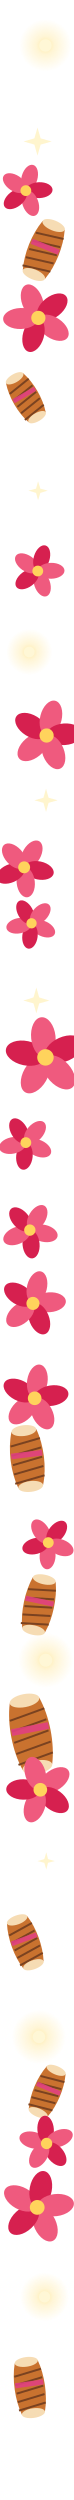
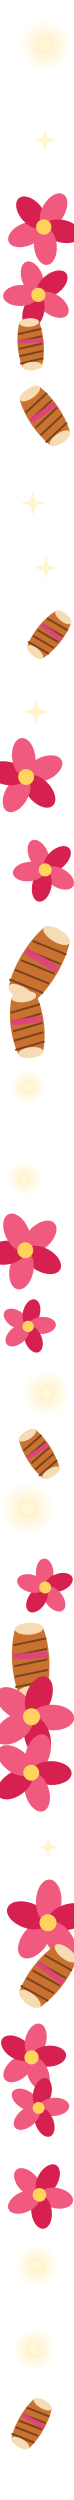
<svg xmlns="http://www.w3.org/2000/svg" viewBox="0 0 26 880" width="26" height="880">
  <defs>
    <radialGradient id="g" cx=".5" cy=".5" r=".5">
      <stop offset="0" stop-color="#ffe9a3" stop-opacity=".95" />
      <stop offset=".35" stop-color="#ffe9a3" stop-opacity=".45" />
      <stop offset="1" stop-color="#ffe9a3" stop-opacity="0" />
    </radialGradient>
+     <style>.tw,.sp,.sw,.dr{transform-box:fill-box;transform-origin:center}.tw{animation:tw 3s ease-in-out infinite}@keyframes tw{0%,100%{opacity:.3}50%{opacity:1}}.sp{animation:sp 2.6s ease-in-out infinite}@keyframes sp{0%,100%{opacity:.2;transform:scale(.55)}50%{opacity:1;transform:scale(1.2)}}.sw{animation:sw 4s ease-in-out infinite}@keyframes sw{0%,100%{transform:rotate(-13deg)}50%{transform:rotate(13deg)}}.dr{animation:dr 5s ease-in-out infinite}@keyframes dr{0%,100%{transform:translateY(-2px) rotate(-22deg)}50%{transform:translateY(4px) rotate(24deg)}}@media (prefers-reduced-motion:reduce){.tw,.sp,.sw,.dr{animation:none}}</style>
  </defs>
  <g transform="translate(26 0) rotate(90)">
-     <circle cx="16.0" cy="10.0" r="9.2" fill="url(#g)" />
-     <circle cx="16.0" cy="10.0" r="2.2" fill="#fff7d6" />
-     <polygon points="49.8,7.8 50.9,11.7 54.8,12.8 50.9,13.9 49.8,17.7 48.7,13.9 44.9,12.8 48.7,11.7" fill="#fff4cc" opacity="0.95" />
-     <g transform="translate(67.1 16.9) rotate(286)">
-       <ellipse cx="0" cy="-4.7" rx="2.8" ry="4.7" fill="#ef5a7e" transform="rotate(0)" />
-       <ellipse cx="0" cy="-4.7" rx="2.8" ry="4.7" fill="#d6204f" transform="rotate(72)" />
-       <ellipse cx="0" cy="-4.7" rx="2.8" ry="4.7" fill="#ef5a7e" transform="rotate(144)" />
-       <ellipse cx="0" cy="-4.7" rx="2.8" ry="4.7" fill="#d6204f" transform="rotate(216)" />
-       <ellipse cx="0" cy="-4.7" rx="2.8" ry="4.7" fill="#ef5a7e" transform="rotate(288)" />
-       <circle r="1.9" fill="#ffd35c" />
-     </g>
-     <g transform="translate(88.0 10.6) rotate(22)">
-       <path d="M-9.3 -4.2 C-3.7 -6.0 3.7 -6.0 9.3 -4.2 L9.3 4.2 C3.7 6.0 -3.7 6.0 -9.3 4.2Z" fill="#c9722f" />
-       <path d="M-6.2 -5.0 l1.6 9.9" stroke="#7a4220" stroke-width=".7" />
-       <path d="M-3.1 -5.0 l1.6 9.9" stroke="#7a4220" stroke-width=".7" />
-       <path d="M0.0 -5.0 l1.6 9.9" stroke="#7a4220" stroke-width=".7" />
-       <path d="M3.1 -5.0 l1.6 9.9" stroke="#7a4220" stroke-width=".7" />
-       <path d="M6.2 -5.0 l1.6 9.9" stroke="#7a4220" stroke-width=".7" />
-       <ellipse cx="-9.3" cy="0" rx="1.8" ry="4.2" fill="#f6dcb4" />
-       <ellipse cx="9.3" cy="0" rx="1.8" ry="4.2" fill="#f6dcb4" />
-       <rect x="-2.2" y="-5.2" width="1.9" height="10.3" fill="#e0407f" opacity=".9" />
-     </g>
-     <g transform="translate(111.9 12.5) rotate(250)">
-       <ellipse cx="0" cy="-6.2" rx="3.7" ry="6.2" fill="#ef5a7e" transform="rotate(0)" />
-       <ellipse cx="0" cy="-6.2" rx="3.7" ry="6.2" fill="#d6204f" transform="rotate(72)" />
-       <ellipse cx="0" cy="-6.2" rx="3.7" ry="6.2" fill="#ef5a7e" transform="rotate(144)" />
-       <ellipse cx="0" cy="-6.2" rx="3.7" ry="6.2" fill="#d6204f" transform="rotate(216)" />
-       <ellipse cx="0" cy="-6.2" rx="3.7" ry="6.2" fill="#ef5a7e" transform="rotate(288)" />
-       <circle r="2.5" fill="#ffd35c" />
-     </g>
-     <g transform="translate(140.0 16.9) rotate(-30)">
-       <path d="M-7.9 -3.5 C-3.2 -5.1 3.2 -5.1 7.9 -3.5 L7.9 3.5 C3.2 5.1 -3.2 5.1 -7.9 3.5Z" fill="#c9722f" />
-       <path d="M-5.3 -4.2 l1.3 8.4" stroke="#7a4220" stroke-width=".7" />
-       <path d="M-2.6 -4.2 l1.3 8.4" stroke="#7a4220" stroke-width=".7" />
-       <path d="M0.0 -4.2 l1.3 8.4" stroke="#7a4220" stroke-width=".7" />
-       <path d="M2.6 -4.2 l1.3 8.4" stroke="#7a4220" stroke-width=".7" />
-       <path d="M5.3 -4.2 l1.3 8.4" stroke="#7a4220" stroke-width=".7" />
-       <ellipse cx="-7.9" cy="0" rx="1.5" ry="3.5" fill="#f6dcb4" />
-       <ellipse cx="7.9" cy="0" rx="1.5" ry="3.5" fill="#f6dcb4" />
-       <rect x="-1.9" y="-4.4" width="1.6" height="8.8" fill="#e0407f" opacity=".9" />
-     </g>
-     <polygon points="172.7,9.2 173.5,11.8 176.1,12.6 173.5,13.3 172.7,16.0 172.0,13.3 169.4,12.6 172.0,11.8" fill="#fff4cc" opacity="0.95" />
-     <g transform="translate(201.0 12.7) rotate(71)">
-       <ellipse cx="0" cy="-4.7" rx="2.8" ry="4.7" fill="#ef5a7e" transform="rotate(0)" />
-       <ellipse cx="0" cy="-4.7" rx="2.8" ry="4.7" fill="#d6204f" transform="rotate(72)" />
-       <ellipse cx="0" cy="-4.7" rx="2.8" ry="4.7" fill="#ef5a7e" transform="rotate(144)" />
-       <ellipse cx="0" cy="-4.7" rx="2.8" ry="4.7" fill="#d6204f" transform="rotate(216)" />
-       <ellipse cx="0" cy="-4.7" rx="2.8" ry="4.7" fill="#ef5a7e" transform="rotate(288)" />
-       <circle r="1.9" fill="#ffd35c" />
-     </g>
-     <circle cx="229.5" cy="15.7" r="8.1" fill="url(#g)" />
-     <circle cx="229.5" cy="15.7" r="1.9" fill="#fff7d6" />
-     <g transform="translate(258.9 9.6) rotate(140)">
-       <ellipse cx="0" cy="-6.3" rx="3.8" ry="6.3" fill="#ef5a7e" transform="rotate(0)" />
-       <ellipse cx="0" cy="-6.3" rx="3.8" ry="6.3" fill="#d6204f" transform="rotate(72)" />
-       <ellipse cx="0" cy="-6.3" rx="3.8" ry="6.3" fill="#ef5a7e" transform="rotate(144)" />
-       <ellipse cx="0" cy="-6.3" rx="3.8" ry="6.3" fill="#d6204f" transform="rotate(216)" />
-       <ellipse cx="0" cy="-6.3" rx="3.8" ry="6.3" fill="#ef5a7e" transform="rotate(288)" />
-       <circle r="2.5" fill="#ffd35c" />
-     </g>
-     <polygon points="281.7,5.7 282.6,8.9 285.8,9.8 282.6,10.7 281.7,13.9 280.8,10.7 277.6,9.8 280.8,8.9" fill="#fff4cc" opacity="0.95" />
-     <g transform="translate(305.3 17.5) rotate(300)">
-       <ellipse cx="0" cy="-5.3" rx="3.2" ry="5.3" fill="#ef5a7e" transform="rotate(0)" />
-       <ellipse cx="0" cy="-5.3" rx="3.2" ry="5.3" fill="#d6204f" transform="rotate(72)" />
-       <ellipse cx="0" cy="-5.3" rx="3.2" ry="5.3" fill="#ef5a7e" transform="rotate(144)" />
-       <ellipse cx="0" cy="-5.3" rx="3.2" ry="5.3" fill="#d6204f" transform="rotate(216)" />
-       <ellipse cx="0" cy="-5.3" rx="3.2" ry="5.3" fill="#ef5a7e" transform="rotate(288)" />
-       <circle r="2.1" fill="#ffd35c" />
-     </g>
-     <g transform="translate(325.0 14.9) rotate(25)">
-       <ellipse cx="0" cy="-4.5" rx="2.7" ry="4.5" fill="#ef5a7e" transform="rotate(0)" />
-       <ellipse cx="0" cy="-4.5" rx="2.7" ry="4.5" fill="#d6204f" transform="rotate(72)" />
-       <ellipse cx="0" cy="-4.5" rx="2.7" ry="4.5" fill="#ef5a7e" transform="rotate(144)" />
-       <ellipse cx="0" cy="-4.5" rx="2.7" ry="4.5" fill="#d6204f" transform="rotate(216)" />
-       <ellipse cx="0" cy="-4.5" rx="2.7" ry="4.5" fill="#ef5a7e" transform="rotate(288)" />
-       <circle r="1.8" fill="#ffd35c" />
-     </g>
-     <polygon points="352.2,8.6 353.2,12.2 356.7,13.2 353.2,14.2 352.2,17.8 351.1,14.2 347.6,13.2 351.1,12.2" fill="#fff4cc" opacity="0.95" />
-     <g transform="translate(372.2 10.0) rotate(120)">
-       <ellipse cx="0" cy="-7.1" rx="4.3" ry="7.1" fill="#ef5a7e" transform="rotate(0)" />
-       <ellipse cx="0" cy="-7.1" rx="4.3" ry="7.1" fill="#d6204f" transform="rotate(72)" />
-       <ellipse cx="0" cy="-7.1" rx="4.3" ry="7.1" fill="#ef5a7e" transform="rotate(144)" />
-       <ellipse cx="0" cy="-7.1" rx="4.3" ry="7.1" fill="#d6204f" transform="rotate(216)" />
-       <ellipse cx="0" cy="-7.1" rx="4.3" ry="7.1" fill="#ef5a7e" transform="rotate(288)" />
-       <circle r="2.9" fill="#ffd35c" />
-     </g>
-     <g transform="translate(402.2 16.9) rotate(24)">
-       <ellipse cx="0" cy="-4.8" rx="2.9" ry="4.8" fill="#ef5a7e" transform="rotate(0)" />
-       <ellipse cx="0" cy="-4.8" rx="2.9" ry="4.8" fill="#d6204f" transform="rotate(72)" />
-       <ellipse cx="0" cy="-4.8" rx="2.9" ry="4.8" fill="#ef5a7e" transform="rotate(144)" />
-       <ellipse cx="0" cy="-4.8" rx="2.9" ry="4.8" fill="#d6204f" transform="rotate(216)" />
-       <ellipse cx="0" cy="-4.8" rx="2.9" ry="4.8" fill="#ef5a7e" transform="rotate(288)" />
-       <circle r="1.9" fill="#ffd35c" />
-     </g>
-     <g transform="translate(433.0 15.5) rotate(13)">
-       <ellipse cx="0" cy="-5.0" rx="3.0" ry="5.0" fill="#ef5a7e" transform="rotate(0)" />
-       <ellipse cx="0" cy="-5.0" rx="3.0" ry="5.0" fill="#d6204f" transform="rotate(72)" />
-       <ellipse cx="0" cy="-5.0" rx="3.0" ry="5.0" fill="#ef5a7e" transform="rotate(144)" />
-       <ellipse cx="0" cy="-5.0" rx="3.0" ry="5.0" fill="#d6204f" transform="rotate(216)" />
-       <ellipse cx="0" cy="-5.0" rx="3.0" ry="5.0" fill="#ef5a7e" transform="rotate(288)" />
-       <circle r="2.0" fill="#ffd35c" />
-     </g>
-     <g transform="translate(458.8 14.4) rotate(356)">
-       <ellipse cx="0" cy="-5.8" rx="3.5" ry="5.8" fill="#ef5a7e" transform="rotate(0)" />
-       <ellipse cx="0" cy="-5.8" rx="3.5" ry="5.8" fill="#d6204f" transform="rotate(72)" />
-       <ellipse cx="0" cy="-5.8" rx="3.5" ry="5.8" fill="#ef5a7e" transform="rotate(144)" />
-       <ellipse cx="0" cy="-5.8" rx="3.5" ry="5.8" fill="#d6204f" transform="rotate(216)" />
-       <ellipse cx="0" cy="-5.8" rx="3.5" ry="5.8" fill="#ef5a7e" transform="rotate(288)" />
-       <circle r="2.3" fill="#ffd35c" />
-     </g>
-     <g transform="translate(492.2 13.8) rotate(135)">
-       <ellipse cx="0" cy="-6.0" rx="3.6" ry="6.0" fill="#ef5a7e" transform="rotate(0)" />
-       <ellipse cx="0" cy="-6.0" rx="3.6" ry="6.0" fill="#d6204f" transform="rotate(72)" />
-       <ellipse cx="0" cy="-6.0" rx="3.6" ry="6.0" fill="#ef5a7e" transform="rotate(144)" />
-       <ellipse cx="0" cy="-6.0" rx="3.6" ry="6.0" fill="#d6204f" transform="rotate(216)" />
-       <ellipse cx="0" cy="-6.0" rx="3.6" ry="6.0" fill="#ef5a7e" transform="rotate(288)" />
-       <circle r="2.4" fill="#ffd35c" />
-     </g>
-     <g transform="translate(513.4 16.4) rotate(-7)">
-       <path d="M-9.9 -4.4 C-4.0 -6.4 4.0 -6.4 9.9 -4.4 L9.9 4.4 C4.0 6.4 -4.0 6.4 -9.9 4.4Z" fill="#c9722f" />
-       <path d="M-6.6 -5.3 l1.7 10.6" stroke="#7a4220" stroke-width=".7" />
-       <path d="M-3.3 -5.3 l1.7 10.6" stroke="#7a4220" stroke-width=".7" />
-       <path d="M0.0 -5.3 l1.7 10.6" stroke="#7a4220" stroke-width=".7" />
-       <path d="M3.3 -5.3 l1.7 10.6" stroke="#7a4220" stroke-width=".7" />
-       <path d="M6.6 -5.3 l1.7 10.6" stroke="#7a4220" stroke-width=".7" />
-       <ellipse cx="-9.9" cy="0" rx="1.9" ry="4.4" fill="#f6dcb4" />
-       <ellipse cx="9.9" cy="0" rx="1.9" ry="4.4" fill="#f6dcb4" />
-       <rect x="-2.4" y="-5.5" width="2.0" height="11.0" fill="#e0407f" opacity=".9" />
-     </g>
-     <g transform="translate(543.0 9.0) rotate(93)">
-       <ellipse cx="0" cy="-4.7" rx="2.8" ry="4.7" fill="#ef5a7e" transform="rotate(0)" />
-       <ellipse cx="0" cy="-4.7" rx="2.8" ry="4.7" fill="#d6204f" transform="rotate(72)" />
-       <ellipse cx="0" cy="-4.7" rx="2.8" ry="4.7" fill="#ef5a7e" transform="rotate(144)" />
-       <ellipse cx="0" cy="-4.7" rx="2.8" ry="4.7" fill="#d6204f" transform="rotate(216)" />
-       <ellipse cx="0" cy="-4.7" rx="2.8" ry="4.7" fill="#ef5a7e" transform="rotate(288)" />
-       <circle r="1.9" fill="#ffd35c" />
-     </g>
-     <g transform="translate(564.9 12.3) rotate(12)">
-       <path d="M-9.1 -4.1 C-3.6 -5.8 3.6 -5.8 9.1 -4.1 L9.1 4.1 C3.6 5.8 -3.6 5.8 -9.1 4.1Z" fill="#c9722f" />
-       <path d="M-6.1 -4.8 l1.5 9.7" stroke="#7a4220" stroke-width=".7" />
-       <path d="M-3.0 -4.8 l1.5 9.7" stroke="#7a4220" stroke-width=".7" />
-       <path d="M0.0 -4.8 l1.5 9.7" stroke="#7a4220" stroke-width=".7" />
-       <path d="M3.0 -4.8 l1.5 9.7" stroke="#7a4220" stroke-width=".7" />
-       <path d="M6.1 -4.8 l1.5 9.7" stroke="#7a4220" stroke-width=".7" />
-       <ellipse cx="-9.1" cy="0" rx="1.7" ry="4.1" fill="#f6dcb4" />
-       <ellipse cx="9.1" cy="0" rx="1.7" ry="4.1" fill="#f6dcb4" />
-       <rect x="-2.2" y="-5.0" width="1.8" height="10.1" fill="#e0407f" opacity=".9" />
-     </g>
-     <circle cx="584.4" cy="9.9" r="9.7" fill="url(#g)" />
-     <circle cx="584.4" cy="9.9" r="2.3" fill="#fff7d6" />
-     <g transform="translate(610.3 15.1) rotate(-11)">
-       <path d="M-11.9 -5.3 C-4.8 -7.6 4.8 -7.6 11.9 -5.3 L11.9 5.3 C4.8 7.6 -4.8 7.6 -11.9 5.3Z" fill="#c9722f" />
-       <path d="M-7.9 -6.3 l2.0 12.7" stroke="#7a4220" stroke-width=".7" />
-       <path d="M-4.0 -6.3 l2.0 12.7" stroke="#7a4220" stroke-width=".7" />
-       <path d="M0.0 -6.3 l2.0 12.7" stroke="#7a4220" stroke-width=".7" />
-       <path d="M4.0 -6.3 l2.0 12.7" stroke="#7a4220" stroke-width=".7" />
-       <path d="M7.9 -6.3 l2.0 12.7" stroke="#7a4220" stroke-width=".7" />
-       <ellipse cx="-11.9" cy="0" rx="2.3" ry="5.3" fill="#f6dcb4" />
-       <ellipse cx="11.9" cy="0" rx="2.3" ry="5.3" fill="#f6dcb4" />
-       <rect x="-2.9" y="-6.6" width="2.4" height="13.2" fill="#e0407f" opacity=".9" />
-     </g>
-     <g transform="translate(630.0 11.8) rotate(325)">
-       <ellipse cx="0" cy="-6.0" rx="3.6" ry="6.0" fill="#ef5a7e" transform="rotate(0)" />
-       <ellipse cx="0" cy="-6.0" rx="3.6" ry="6.0" fill="#d6204f" transform="rotate(72)" />
-       <ellipse cx="0" cy="-6.0" rx="3.6" ry="6.0" fill="#ef5a7e" transform="rotate(144)" />
-       <ellipse cx="0" cy="-6.0" rx="3.6" ry="6.0" fill="#d6204f" transform="rotate(216)" />
-       <ellipse cx="0" cy="-6.0" rx="3.6" ry="6.0" fill="#ef5a7e" transform="rotate(288)" />
-       <circle r="2.4" fill="#ffd35c" />
-     </g>
-     <polygon points="655.1,6.7 655.7,9.1 658.1,9.7 655.7,10.4 655.1,12.8 654.4,10.4 652.0,9.7 654.4,9.1" fill="#fff4cc" opacity="0.95" />
-     <g transform="translate(683.7 17.1) rotate(-20)">
-       <path d="M-8.4 -3.8 C-3.4 -5.4 3.4 -5.4 8.4 -3.8 L8.4 3.8 C3.4 5.4 -3.4 5.4 -8.4 3.8Z" fill="#c9722f" />
-       <path d="M-5.6 -4.5 l1.4 9.0" stroke="#7a4220" stroke-width=".7" />
-       <path d="M-2.8 -4.5 l1.4 9.0" stroke="#7a4220" stroke-width=".7" />
-       <path d="M0.0 -4.5 l1.4 9.0" stroke="#7a4220" stroke-width=".7" />
-       <path d="M2.8 -4.5 l1.4 9.0" stroke="#7a4220" stroke-width=".7" />
-       <path d="M5.6 -4.5 l1.4 9.0" stroke="#7a4220" stroke-width=".7" />
-       <ellipse cx="-8.4" cy="0" rx="1.6" ry="3.8" fill="#f6dcb4" />
-       <ellipse cx="8.4" cy="0" rx="1.6" ry="3.8" fill="#f6dcb4" />
-       <rect x="-2.0" y="-4.7" width="1.7" height="9.4" fill="#e0407f" opacity=".9" />
-     </g>
-     <circle cx="717.0" cy="12.3" r="9.5" fill="url(#g)" />
-     <circle cx="717.0" cy="12.3" r="2.2" fill="#fff7d6" />
-     <g transform="translate(736.2 9.4) rotate(23)">
-       <path d="M-8.1 -3.6 C-3.2 -5.2 3.2 -5.2 8.1 -3.6 L8.1 3.6 C3.2 5.2 -3.2 5.2 -8.1 3.6Z" fill="#c9722f" />
-       <path d="M-5.4 -4.3 l1.3 8.6" stroke="#7a4220" stroke-width=".7" />
-       <path d="M-2.7 -4.3 l1.3 8.6" stroke="#7a4220" stroke-width=".7" />
-       <path d="M0.0 -4.3 l1.3 8.6" stroke="#7a4220" stroke-width=".7" />
-       <path d="M2.7 -4.3 l1.3 8.6" stroke="#7a4220" stroke-width=".7" />
-       <path d="M5.4 -4.3 l1.3 8.6" stroke="#7a4220" stroke-width=".7" />
-       <ellipse cx="-8.1" cy="0" rx="1.5" ry="3.6" fill="#f6dcb4" />
-       <ellipse cx="8.1" cy="0" rx="1.5" ry="3.6" fill="#f6dcb4" />
-       <rect x="-1.9" y="-4.5" width="1.6" height="8.9" fill="#e0407f" opacity=".9" />
-     </g>
-     <g transform="translate(754.5 9.6) rotate(194)">
-       <ellipse cx="0" cy="-4.9" rx="2.9" ry="4.9" fill="#ef5a7e" transform="rotate(0)" />
-       <ellipse cx="0" cy="-4.9" rx="2.9" ry="4.9" fill="#d6204f" transform="rotate(72)" />
-       <ellipse cx="0" cy="-4.9" rx="2.9" ry="4.9" fill="#ef5a7e" transform="rotate(144)" />
-       <ellipse cx="0" cy="-4.9" rx="2.9" ry="4.9" fill="#d6204f" transform="rotate(216)" />
-       <ellipse cx="0" cy="-4.9" rx="2.9" ry="4.9" fill="#ef5a7e" transform="rotate(288)" />
-       <circle r="2.0" fill="#ffd35c" />
-     </g>
-     <g transform="translate(777.0 12.9) rotate(65)">
-       <ellipse cx="0" cy="-6.5" rx="3.9" ry="6.5" fill="#ef5a7e" transform="rotate(0)" />
-       <ellipse cx="0" cy="-6.5" rx="3.9" ry="6.5" fill="#d6204f" transform="rotate(72)" />
-       <ellipse cx="0" cy="-6.5" rx="3.9" ry="6.5" fill="#ef5a7e" transform="rotate(144)" />
-       <ellipse cx="0" cy="-6.5" rx="3.9" ry="6.5" fill="#d6204f" transform="rotate(216)" />
-       <ellipse cx="0" cy="-6.5" rx="3.9" ry="6.5" fill="#ef5a7e" transform="rotate(288)" />
-       <circle r="2.6" fill="#ffd35c" />
-     </g>
-     <circle cx="808.5" cy="10.3" r="8.6" fill="url(#g)" />
-     <circle cx="808.5" cy="10.3" r="2.0" fill="#fff7d6" />
-     <g transform="translate(840.4 15.5) rotate(-8)">
-       <path d="M-9.1 -4.1 C-3.6 -5.8 3.6 -5.8 9.1 -4.1 L9.1 4.1 C3.6 5.8 -3.6 5.8 -9.1 4.1Z" fill="#c9722f" />
-       <path d="M-6.0 -4.8 l1.5 9.7" stroke="#7a4220" stroke-width=".7" />
-       <path d="M-3.0 -4.8 l1.5 9.7" stroke="#7a4220" stroke-width=".7" />
-       <path d="M0.0 -4.8 l1.5 9.7" stroke="#7a4220" stroke-width=".7" />
-       <path d="M3.0 -4.8 l1.5 9.7" stroke="#7a4220" stroke-width=".7" />
-       <path d="M6.0 -4.8 l1.5 9.7" stroke="#7a4220" stroke-width=".7" />
-       <ellipse cx="-9.1" cy="0" rx="1.7" ry="4.1" fill="#f6dcb4" />
-       <ellipse cx="9.1" cy="0" rx="1.7" ry="4.1" fill="#f6dcb4" />
-       <rect x="-2.2" y="-5.0" width="1.8" height="10.0" fill="#e0407f" opacity=".9" />
+     <g class="tw" style="animation-duration:5.6s;animation-delay:-2.6s">
+       <circle cx="16.0" cy="10.0" r="9.2" fill="url(#g)" />
+       <circle cx="16.0" cy="10.0" r="2.2" fill="#fff7d6" />
+     </g>
+     <g class="sp" style="animation-duration:4.3s;animation-delay:-0.3s">
+       <polygon points="49.4,6.2 50.2,9.3 53.3,10.2 50.2,11.0 49.4,14.1 48.5,11.0 45.4,10.2 48.5,9.3" fill="#fff4cc" opacity="0.95" />
+     </g>
+     <g class="sw" style="animation-duration:5.6s;animation-delay:-4.3s">
+       <g transform="translate(79.9 10.6) rotate(157)">
+         <ellipse cx="0" cy="-6.7" rx="4.0" ry="6.7" fill="#ef5a7e" transform="rotate(0)" />
+         <ellipse cx="0" cy="-6.7" rx="4.0" ry="6.7" fill="#d6204f" transform="rotate(72)" />
+         <ellipse cx="0" cy="-6.7" rx="4.0" ry="6.7" fill="#ef5a7e" transform="rotate(144)" />
+         <ellipse cx="0" cy="-6.7" rx="4.0" ry="6.7" fill="#d6204f" transform="rotate(216)" />
+         <ellipse cx="0" cy="-6.7" rx="4.0" ry="6.7" fill="#ef5a7e" transform="rotate(288)" />
+         <circle r="2.7" fill="#ffd35c" />
+       </g>
+     </g>
+     <g class="sw" style="animation-duration:4.5s;animation-delay:-4.2s">
+       <g transform="translate(103.8 12.5) rotate(250)">
+         <ellipse cx="0" cy="-6.2" rx="3.7" ry="6.2" fill="#ef5a7e" transform="rotate(0)" />
+         <ellipse cx="0" cy="-6.2" rx="3.7" ry="6.2" fill="#d6204f" transform="rotate(72)" />
+         <ellipse cx="0" cy="-6.2" rx="3.7" ry="6.2" fill="#ef5a7e" transform="rotate(144)" />
+         <ellipse cx="0" cy="-6.2" rx="3.7" ry="6.2" fill="#d6204f" transform="rotate(216)" />
+         <ellipse cx="0" cy="-6.2" rx="3.7" ry="6.2" fill="#ef5a7e" transform="rotate(288)" />
+         <circle r="2.5" fill="#ffd35c" />
+       </g>
+     </g>
+     <g class="sw" style="animation-duration:4.2s;animation-delay:-1.4s">
+       <g transform="translate(121.2 15.2) rotate(-4)">
+         <path d="M-7.7 -3.5 C-3.1 -5.0 3.1 -5.0 7.7 -3.5 L7.7 3.5 C3.1 5.0 -3.1 5.0 -7.7 3.5Z" fill="#c9722f" />
+         <path d="M-5.2 -4.1 l1.3 8.3" stroke="#7a4220" stroke-width=".7" />
+         <path d="M-2.6 -4.1 l1.3 8.3" stroke="#7a4220" stroke-width=".7" />
+         <path d="M-0.0 -4.1 l1.3 8.3" stroke="#7a4220" stroke-width=".7" />
+         <path d="M2.6 -4.1 l1.3 8.3" stroke="#7a4220" stroke-width=".7" />
+         <path d="M5.2 -4.1 l1.3 8.3" stroke="#7a4220" stroke-width=".7" />
+         <ellipse cx="-7.7" cy="0" rx="1.5" ry="3.5" fill="#f6dcb4" />
+         <ellipse cx="7.7" cy="0" rx="1.5" ry="3.5" fill="#f6dcb4" />
+         <rect x="-1.9" y="-4.3" width="1.5" height="8.6" fill="#e0407f" opacity=".9" />
+       </g>
+     </g>
+     <g class="sw" style="animation-duration:3.0s;animation-delay:-2.0s">
+       <g transform="translate(146.4 10.2) rotate(-34)">
+         <path d="M-9.5 -4.2 C-3.8 -6.1 3.8 -6.1 9.5 -4.2 L9.5 4.2 C3.8 6.1 -3.8 6.1 -9.5 4.2Z" fill="#c9722f" />
+         <path d="M-6.3 -5.1 l1.6 10.1" stroke="#7a4220" stroke-width=".7" />
+         <path d="M-3.2 -5.1 l1.6 10.1" stroke="#7a4220" stroke-width=".7" />
+         <path d="M0.0 -5.1 l1.6 10.1" stroke="#7a4220" stroke-width=".7" />
+         <path d="M3.2 -5.1 l1.6 10.1" stroke="#7a4220" stroke-width=".7" />
+         <path d="M6.3 -5.1 l1.6 10.1" stroke="#7a4220" stroke-width=".7" />
+         <ellipse cx="-9.5" cy="0" rx="1.8" ry="4.2" fill="#f6dcb4" />
+         <ellipse cx="9.5" cy="0" rx="1.8" ry="4.2" fill="#f6dcb4" />
+         <rect x="-2.3" y="-5.3" width="1.9" height="10.5" fill="#e0407f" opacity=".9" />
+       </g>
+     </g>
+     <g class="sp" style="animation-duration:4.2s;animation-delay:-1.6s">
+       <polygon points="177.1,10.0 178.0,13.5 181.5,14.4 178.0,15.4 177.1,18.8 176.1,15.4 172.7,14.4 176.1,13.5" fill="#fff4cc" opacity="0.95" />
+     </g>
+     <g class="sp" style="animation-duration:3.6s;animation-delay:-3.6s">
+       <polygon points="199.9,5.7 200.8,8.9 204.0,9.8 200.8,10.7 199.9,13.9 199.0,10.7 195.7,9.8 199.0,8.9" fill="#fff4cc" opacity="0.95" />
+     </g>
+     <g class="sw" style="animation-duration:2.4s;animation-delay:-0.2s">
+       <g transform="translate(223.4 8.7) rotate(39)">
+         <path d="M-7.9 -3.5 C-3.2 -5.1 3.2 -5.1 7.9 -3.5 L7.9 3.5 C3.2 5.1 -3.2 5.1 -7.9 3.5Z" fill="#c9722f" />
+         <path d="M-5.3 -4.2 l1.3 8.4" stroke="#7a4220" stroke-width=".7" />
+         <path d="M-2.6 -4.2 l1.3 8.4" stroke="#7a4220" stroke-width=".7" />
+         <path d="M-0.0 -4.2 l1.3 8.4" stroke="#7a4220" stroke-width=".7" />
+         <path d="M2.6 -4.2 l1.3 8.4" stroke="#7a4220" stroke-width=".7" />
+         <path d="M5.3 -4.2 l1.3 8.4" stroke="#7a4220" stroke-width=".7" />
+         <ellipse cx="-7.9" cy="0" rx="1.5" ry="3.5" fill="#f6dcb4" />
+         <ellipse cx="7.9" cy="0" rx="1.5" ry="3.5" fill="#f6dcb4" />
+         <rect x="-1.9" y="-4.4" width="1.6" height="8.8" fill="#e0407f" opacity=".9" />
+       </g>
+     </g>
+     <g class="sp" style="animation-duration:3.0s;animation-delay:-0.5s">
+       <polygon points="250.6,8.6 251.6,12.2 255.2,13.2 251.6,14.2 250.6,17.8 249.6,14.2 246.1,13.2 249.6,12.2" fill="#fff4cc" opacity="0.95" />
+     </g>
+     <g class="sw" style="animation-duration:3.2s;animation-delay:-0.5s">
+       <g transform="translate(273.5 16.8) rotate(335)">
+         <ellipse cx="0" cy="-6.9" rx="4.1" ry="6.9" fill="#ef5a7e" transform="rotate(0)" />
+         <ellipse cx="0" cy="-6.9" rx="4.1" ry="6.9" fill="#d6204f" transform="rotate(72)" />
+         <ellipse cx="0" cy="-6.9" rx="4.1" ry="6.9" fill="#ef5a7e" transform="rotate(144)" />
+         <ellipse cx="0" cy="-6.9" rx="4.1" ry="6.9" fill="#d6204f" transform="rotate(216)" />
+         <ellipse cx="0" cy="-6.9" rx="4.1" ry="6.9" fill="#ef5a7e" transform="rotate(288)" />
+         <circle r="2.8" fill="#ffd35c" />
+       </g>
+     </g>
+     <g class="sw" style="animation-duration:4.6s;animation-delay:-4.1s">
+       <g transform="translate(306.2 10.1) rotate(246)">
+         <ellipse cx="0" cy="-5.7" rx="3.4" ry="5.7" fill="#ef5a7e" transform="rotate(0)" />
+         <ellipse cx="0" cy="-5.7" rx="3.4" ry="5.7" fill="#d6204f" transform="rotate(72)" />
+         <ellipse cx="0" cy="-5.7" rx="3.4" ry="5.7" fill="#ef5a7e" transform="rotate(144)" />
+         <ellipse cx="0" cy="-5.7" rx="3.4" ry="5.7" fill="#d6204f" transform="rotate(216)" />
+         <ellipse cx="0" cy="-5.7" rx="3.4" ry="5.7" fill="#ef5a7e" transform="rotate(288)" />
+         <circle r="2.3" fill="#ffd35c" />
+       </g>
+     </g>
+     <g class="sw" style="animation-duration:4.0s;animation-delay:-1.5s">
+       <g transform="translate(339.5 12.2) rotate(31)">
+         <path d="M-11.9 -5.3 C-4.8 -7.6 4.8 -7.6 11.9 -5.3 L11.9 5.3 C4.8 7.6 -4.8 7.6 -11.9 5.3Z" fill="#c9722f" />
+         <path d="M-7.9 -6.4 l2.0 12.7" stroke="#7a4220" stroke-width=".7" />
+         <path d="M-4.0 -6.4 l2.0 12.7" stroke="#7a4220" stroke-width=".7" />
+         <path d="M0.0 -6.4 l2.0 12.7" stroke="#7a4220" stroke-width=".7" />
+         <path d="M4.0 -6.4 l2.0 12.7" stroke="#7a4220" stroke-width=".7" />
+         <path d="M7.9 -6.4 l2.0 12.7" stroke="#7a4220" stroke-width=".7" />
+         <ellipse cx="-11.9" cy="0" rx="2.3" ry="5.3" fill="#f6dcb4" />
+         <ellipse cx="11.9" cy="0" rx="2.3" ry="5.3" fill="#f6dcb4" />
+         <rect x="-2.9" y="-6.6" width="2.4" height="13.2" fill="#e0407f" opacity=".9" />
+       </g>
+     </g>
+     <g class="sw" style="animation-duration:4.8s;animation-delay:-0.3s">
+       <g transform="translate(360.7 16.4) rotate(-7)">
+         <path d="M-9.9 -4.4 C-4.0 -6.4 4.0 -6.4 9.9 -4.4 L9.9 4.4 C4.0 6.4 -4.0 6.4 -9.9 4.4Z" fill="#c9722f" />
+         <path d="M-6.6 -5.3 l1.7 10.6" stroke="#7a4220" stroke-width=".7" />
+         <path d="M-3.3 -5.3 l1.7 10.6" stroke="#7a4220" stroke-width=".7" />
+         <path d="M0.0 -5.3 l1.7 10.6" stroke="#7a4220" stroke-width=".7" />
+         <path d="M3.3 -5.3 l1.7 10.6" stroke="#7a4220" stroke-width=".7" />
+         <path d="M6.6 -5.3 l1.7 10.6" stroke="#7a4220" stroke-width=".7" />
+         <ellipse cx="-9.9" cy="0" rx="1.9" ry="4.4" fill="#f6dcb4" />
+         <ellipse cx="9.9" cy="0" rx="1.9" ry="4.4" fill="#f6dcb4" />
+         <rect x="-2.4" y="-5.5" width="2.0" height="11.0" fill="#e0407f" opacity=".9" />
+       </g>
+     </g>
+     <g class="tw" style="animation-duration:2.6s;animation-delay:-0.9s">
+       <circle cx="382.6" cy="16.2" r="6.3" fill="url(#g)" />
+       <circle cx="382.6" cy="16.2" r="1.5" fill="#fff7d6" />
+     </g>
+     <g class="tw" style="animation-duration:4.5s;animation-delay:-4.1s">
+       <circle cx="414.9" cy="17.4" r="6.1" fill="url(#g)" />
+       <circle cx="414.9" cy="17.4" r="1.4" fill="#fff7d6" />
+     </g>
+     <g class="sw" style="animation-duration:4.3s;animation-delay:-1.8s">
+       <g transform="translate(440.1 17.1) rotate(317)">
+         <ellipse cx="0" cy="-7.0" rx="4.2" ry="7.0" fill="#ef5a7e" transform="rotate(0)" />
+         <ellipse cx="0" cy="-7.0" rx="4.2" ry="7.0" fill="#d6204f" transform="rotate(72)" />
+         <ellipse cx="0" cy="-7.0" rx="4.2" ry="7.0" fill="#ef5a7e" transform="rotate(144)" />
+         <ellipse cx="0" cy="-7.0" rx="4.2" ry="7.0" fill="#d6204f" transform="rotate(216)" />
+         <ellipse cx="0" cy="-7.0" rx="4.2" ry="7.0" fill="#ef5a7e" transform="rotate(288)" />
+         <circle r="2.8" fill="#ffd35c" />
+       </g>
+     </g>
+     <g class="sw" style="animation-duration:2.8s;animation-delay:-2.1s">
+       <g transform="translate(466.9 16.1) rotate(212)">
+         <ellipse cx="0" cy="-4.9" rx="3.0" ry="4.9" fill="#ef5a7e" transform="rotate(0)" />
+         <ellipse cx="0" cy="-4.9" rx="3.0" ry="4.9" fill="#d6204f" transform="rotate(72)" />
+         <ellipse cx="0" cy="-4.9" rx="3.0" ry="4.9" fill="#ef5a7e" transform="rotate(144)" />
+         <ellipse cx="0" cy="-4.9" rx="3.0" ry="4.9" fill="#d6204f" transform="rotate(216)" />
+         <ellipse cx="0" cy="-4.9" rx="3.0" ry="4.9" fill="#ef5a7e" transform="rotate(288)" />
+         <circle r="2.0" fill="#ffd35c" />
+       </g>
+     </g>
+     <g class="tw" style="animation-duration:5.1s;animation-delay:-3.0s">
+       <circle cx="490.4" cy="9.6" r="8.3" fill="url(#g)" />
+       <circle cx="490.4" cy="9.6" r="2.0" fill="#fff7d6" />
+     </g>
+     <g class="sw" style="animation-duration:2.5s;animation-delay:-1.1s">
+       <g transform="translate(511.8 12.2) rotate(-32)">
+         <path d="M-7.8 -3.5 C-3.1 -5.0 3.1 -5.0 7.8 -3.5 L7.8 3.5 C3.1 5.0 -3.1 5.0 -7.8 3.5Z" fill="#c9722f" />
+         <path d="M-5.2 -4.2 l1.3 8.3" stroke="#7a4220" stroke-width=".7" />
+         <path d="M-2.6 -4.2 l1.3 8.3" stroke="#7a4220" stroke-width=".7" />
+         <path d="M0.0 -4.2 l1.3 8.3" stroke="#7a4220" stroke-width=".7" />
+         <path d="M2.6 -4.2 l1.3 8.3" stroke="#7a4220" stroke-width=".7" />
+         <path d="M5.2 -4.2 l1.3 8.3" stroke="#7a4220" stroke-width=".7" />
+         <ellipse cx="-7.8" cy="0" rx="1.5" ry="3.5" fill="#f6dcb4" />
+         <ellipse cx="7.8" cy="0" rx="1.5" ry="3.5" fill="#f6dcb4" />
+         <rect x="-1.9" y="-4.3" width="1.6" height="8.6" fill="#e0407f" opacity=".9" />
+       </g>
+     </g>
+     <g class="tw" style="animation-duration:3.7s;animation-delay:-3.3s">
+       <circle cx="531.2" cy="16.3" r="9.6" fill="url(#g)" />
+       <circle cx="531.2" cy="16.3" r="2.3" fill="#fff7d6" />
+     </g>
+     <g class="sw" style="animation-duration:4.8s;animation-delay:-2.9s">
+       <g transform="translate(558.8 10.1) rotate(268)">
+         <ellipse cx="0" cy="-5.1" rx="3.1" ry="5.1" fill="#ef5a7e" transform="rotate(0)" />
+         <ellipse cx="0" cy="-5.1" rx="3.1" ry="5.1" fill="#d6204f" transform="rotate(72)" />
+         <ellipse cx="0" cy="-5.1" rx="3.1" ry="5.1" fill="#ef5a7e" transform="rotate(144)" />
+         <ellipse cx="0" cy="-5.1" rx="3.1" ry="5.1" fill="#d6204f" transform="rotate(216)" />
+         <ellipse cx="0" cy="-5.1" rx="3.1" ry="5.1" fill="#ef5a7e" transform="rotate(288)" />
+         <circle r="2.1" fill="#ffd35c" />
+       </g>
+     </g>
+     <g class="sw" style="animation-duration:2.6s;animation-delay:-2.0s">
+       <g transform="translate(584.4 15.2) rotate(-3)">
+         <path d="M-11.1 -5.0 C-4.4 -7.1 4.4 -7.1 11.1 -5.0 L11.1 5.0 C4.4 7.1 -4.4 7.1 -11.1 5.0Z" fill="#c9722f" />
+         <path d="M-7.4 -5.9 l1.8 11.8" stroke="#7a4220" stroke-width=".7" />
+         <path d="M-3.7 -5.9 l1.8 11.8" stroke="#7a4220" stroke-width=".7" />
+         <path d="M-0.0 -5.9 l1.8 11.8" stroke="#7a4220" stroke-width=".7" />
+         <path d="M3.7 -5.9 l1.8 11.8" stroke="#7a4220" stroke-width=".7" />
+         <path d="M7.4 -5.9 l1.8 11.8" stroke="#7a4220" stroke-width=".7" />
+         <ellipse cx="-11.1" cy="0" rx="2.1" ry="5.0" fill="#f6dcb4" />
+         <ellipse cx="11.1" cy="0" rx="2.1" ry="5.0" fill="#f6dcb4" />
+         <rect x="-2.7" y="-6.1" width="2.2" height="12.3" fill="#e0407f" opacity=".9" />
+       </g>
+     </g>
+     <g class="sw" style="animation-duration:4.8s;animation-delay:-1.2s">
+       <g transform="translate(604.3 14.9) rotate(218)">
+         <ellipse cx="0" cy="-7.5" rx="4.5" ry="7.5" fill="#ef5a7e" transform="rotate(0)" />
+         <ellipse cx="0" cy="-7.5" rx="4.5" ry="7.5" fill="#d6204f" transform="rotate(72)" />
+         <ellipse cx="0" cy="-7.5" rx="4.5" ry="7.5" fill="#ef5a7e" transform="rotate(144)" />
+         <ellipse cx="0" cy="-7.5" rx="4.5" ry="7.5" fill="#d6204f" transform="rotate(216)" />
+         <ellipse cx="0" cy="-7.5" rx="4.5" ry="7.5" fill="#ef5a7e" transform="rotate(288)" />
+         <circle r="3.0" fill="#ffd35c" />
+       </g>
+     </g>
+     <g class="sw" style="animation-duration:4.0s;animation-delay:-2.3s">
+       <g transform="translate(624.0 15.0) rotate(289)">
+         <ellipse cx="0" cy="-7.1" rx="4.2" ry="7.1" fill="#ef5a7e" transform="rotate(0)" />
+         <ellipse cx="0" cy="-7.1" rx="4.2" ry="7.1" fill="#d6204f" transform="rotate(72)" />
+         <ellipse cx="0" cy="-7.1" rx="4.2" ry="7.1" fill="#ef5a7e" transform="rotate(144)" />
+         <ellipse cx="0" cy="-7.1" rx="4.2" ry="7.1" fill="#d6204f" transform="rotate(216)" />
+         <ellipse cx="0" cy="-7.1" rx="4.2" ry="7.1" fill="#ef5a7e" transform="rotate(288)" />
+         <circle r="2.8" fill="#ffd35c" />
+       </g>
+     </g>
+     <g class="sp" style="animation-duration:4.6s;animation-delay:-2.4s">
+       <polygon points="650.3,5.3 651.1,8.2 654.0,9.0 651.1,9.9 650.3,12.8 649.4,9.9 646.5,9.0 649.4,8.2" fill="#fff4cc" opacity="0.95" />
+     </g>
+     <g class="sw" style="animation-duration:3.4s;animation-delay:-3.4s">
+       <g transform="translate(676.8 9.1) rotate(128)">
+         <ellipse cx="0" cy="-7.6" rx="4.5" ry="7.6" fill="#ef5a7e" transform="rotate(0)" />
+         <ellipse cx="0" cy="-7.6" rx="4.5" ry="7.6" fill="#d6204f" transform="rotate(72)" />
+         <ellipse cx="0" cy="-7.6" rx="4.5" ry="7.6" fill="#ef5a7e" transform="rotate(144)" />
+         <ellipse cx="0" cy="-7.6" rx="4.5" ry="7.6" fill="#d6204f" transform="rotate(216)" />
+         <ellipse cx="0" cy="-7.6" rx="4.5" ry="7.6" fill="#ef5a7e" transform="rotate(288)" />
+         <circle r="3.0" fill="#ffd35c" />
+       </g>
+     </g>
+     <g class="sw" style="animation-duration:4.0s;animation-delay:-3.8s">
+       <g transform="translate(695.6 9.2) rotate(38)">
+         <path d="M-10.2 -4.6 C-4.1 -6.6 4.1 -6.6 10.2 -4.6 L10.2 4.6 C4.1 6.6 -4.1 6.6 -10.2 4.6Z" fill="#c9722f" />
+         <path d="M-6.8 -5.5 l1.7 10.9" stroke="#7a4220" stroke-width=".7" />
+         <path d="M-3.4 -5.5 l1.7 10.9" stroke="#7a4220" stroke-width=".7" />
+         <path d="M0.0 -5.5 l1.7 10.9" stroke="#7a4220" stroke-width=".7" />
+         <path d="M3.4 -5.5 l1.7 10.9" stroke="#7a4220" stroke-width=".7" />
+         <path d="M6.8 -5.5 l1.7 10.9" stroke="#7a4220" stroke-width=".7" />
+         <ellipse cx="-10.2" cy="0" rx="2.0" ry="4.6" fill="#f6dcb4" />
+         <ellipse cx="10.2" cy="0" rx="2.0" ry="4.6" fill="#f6dcb4" />
+         <rect x="-2.5" y="-5.7" width="2.0" height="11.4" fill="#e0407f" opacity=".9" />
+       </g>
+     </g>
+     <g class="sw" style="animation-duration:3.7s;animation-delay:-0.8s">
+       <g transform="translate(724.2 14.9) rotate(140)">
+         <ellipse cx="0" cy="-6.1" rx="3.7" ry="6.1" fill="#ef5a7e" transform="rotate(0)" />
+         <ellipse cx="0" cy="-6.1" rx="3.7" ry="6.1" fill="#d6204f" transform="rotate(72)" />
+         <ellipse cx="0" cy="-6.1" rx="3.7" ry="6.1" fill="#ef5a7e" transform="rotate(144)" />
+         <ellipse cx="0" cy="-6.1" rx="3.7" ry="6.1" fill="#d6204f" transform="rotate(216)" />
+         <ellipse cx="0" cy="-6.1" rx="3.7" ry="6.1" fill="#ef5a7e" transform="rotate(288)" />
+         <circle r="2.5" fill="#ffd35c" />
+       </g>
+     </g>
+     <g class="sw" style="animation-duration:3.7s;animation-delay:-1.6s">
+       <g transform="translate(742.0 12.4) rotate(212)">
+         <ellipse cx="0" cy="-5.4" rx="3.2" ry="5.4" fill="#ef5a7e" transform="rotate(0)" />
+         <ellipse cx="0" cy="-5.4" rx="3.2" ry="5.4" fill="#d6204f" transform="rotate(72)" />
+         <ellipse cx="0" cy="-5.4" rx="3.2" ry="5.4" fill="#ef5a7e" transform="rotate(144)" />
+         <ellipse cx="0" cy="-5.4" rx="3.2" ry="5.4" fill="#d6204f" transform="rotate(216)" />
+         <ellipse cx="0" cy="-5.4" rx="3.2" ry="5.4" fill="#ef5a7e" transform="rotate(288)" />
+         <circle r="2.1" fill="#ffd35c" />
+       </g>
+     </g>
+     <g class="sw" style="animation-duration:5.5s;animation-delay:-0.5s">
+       <g transform="translate(772.6 12.1) rotate(227)">
+         <ellipse cx="0" cy="-6.0" rx="3.6" ry="6.0" fill="#ef5a7e" transform="rotate(0)" />
+         <ellipse cx="0" cy="-6.0" rx="3.6" ry="6.0" fill="#d6204f" transform="rotate(72)" />
+         <ellipse cx="0" cy="-6.0" rx="3.6" ry="6.0" fill="#ef5a7e" transform="rotate(144)" />
+         <ellipse cx="0" cy="-6.0" rx="3.6" ry="6.0" fill="#d6204f" transform="rotate(216)" />
+         <ellipse cx="0" cy="-6.0" rx="3.6" ry="6.0" fill="#ef5a7e" transform="rotate(288)" />
+         <circle r="2.4" fill="#ffd35c" />
+       </g>
+     </g>
+     <g class="tw" style="animation-duration:4.4s;animation-delay:-2.7s">
+       <circle cx="797.7" cy="12.9" r="7.5" fill="url(#g)" />
+       <circle cx="797.7" cy="12.9" r="1.8" fill="#fff7d6" />
+     </g>
+     <g class="tw" style="animation-duration:3.4s;animation-delay:-1.3s">
+       <circle cx="827.1" cy="14.0" r="7.7" fill="url(#g)" />
+       <circle cx="827.1" cy="14.0" r="1.8" fill="#fff7d6" />
+     </g>
+     <g class="sw" style="animation-duration:4.7s;animation-delay:-0.4s">
+       <g transform="translate(853.1 14.9) rotate(30)">
+         <path d="M-7.9 -3.6 C-3.2 -5.1 3.2 -5.1 7.9 -3.6 L7.9 3.6 C3.2 5.1 -3.2 5.1 -7.9 3.6Z" fill="#c9722f" />
+         <path d="M-5.3 -4.2 l1.3 8.5" stroke="#7a4220" stroke-width=".7" />
+         <path d="M-2.6 -4.2 l1.3 8.5" stroke="#7a4220" stroke-width=".7" />
+         <path d="M0.0 -4.2 l1.3 8.5" stroke="#7a4220" stroke-width=".7" />
+         <path d="M2.6 -4.2 l1.3 8.5" stroke="#7a4220" stroke-width=".7" />
+         <path d="M5.3 -4.2 l1.3 8.5" stroke="#7a4220" stroke-width=".7" />
+         <ellipse cx="-7.9" cy="0" rx="1.5" ry="3.6" fill="#f6dcb4" />
+         <ellipse cx="7.9" cy="0" rx="1.5" ry="3.6" fill="#f6dcb4" />
+         <rect x="-1.9" y="-4.4" width="1.6" height="8.8" fill="#e0407f" opacity=".9" />
+       </g>
    </g>
  </g>
</svg>
